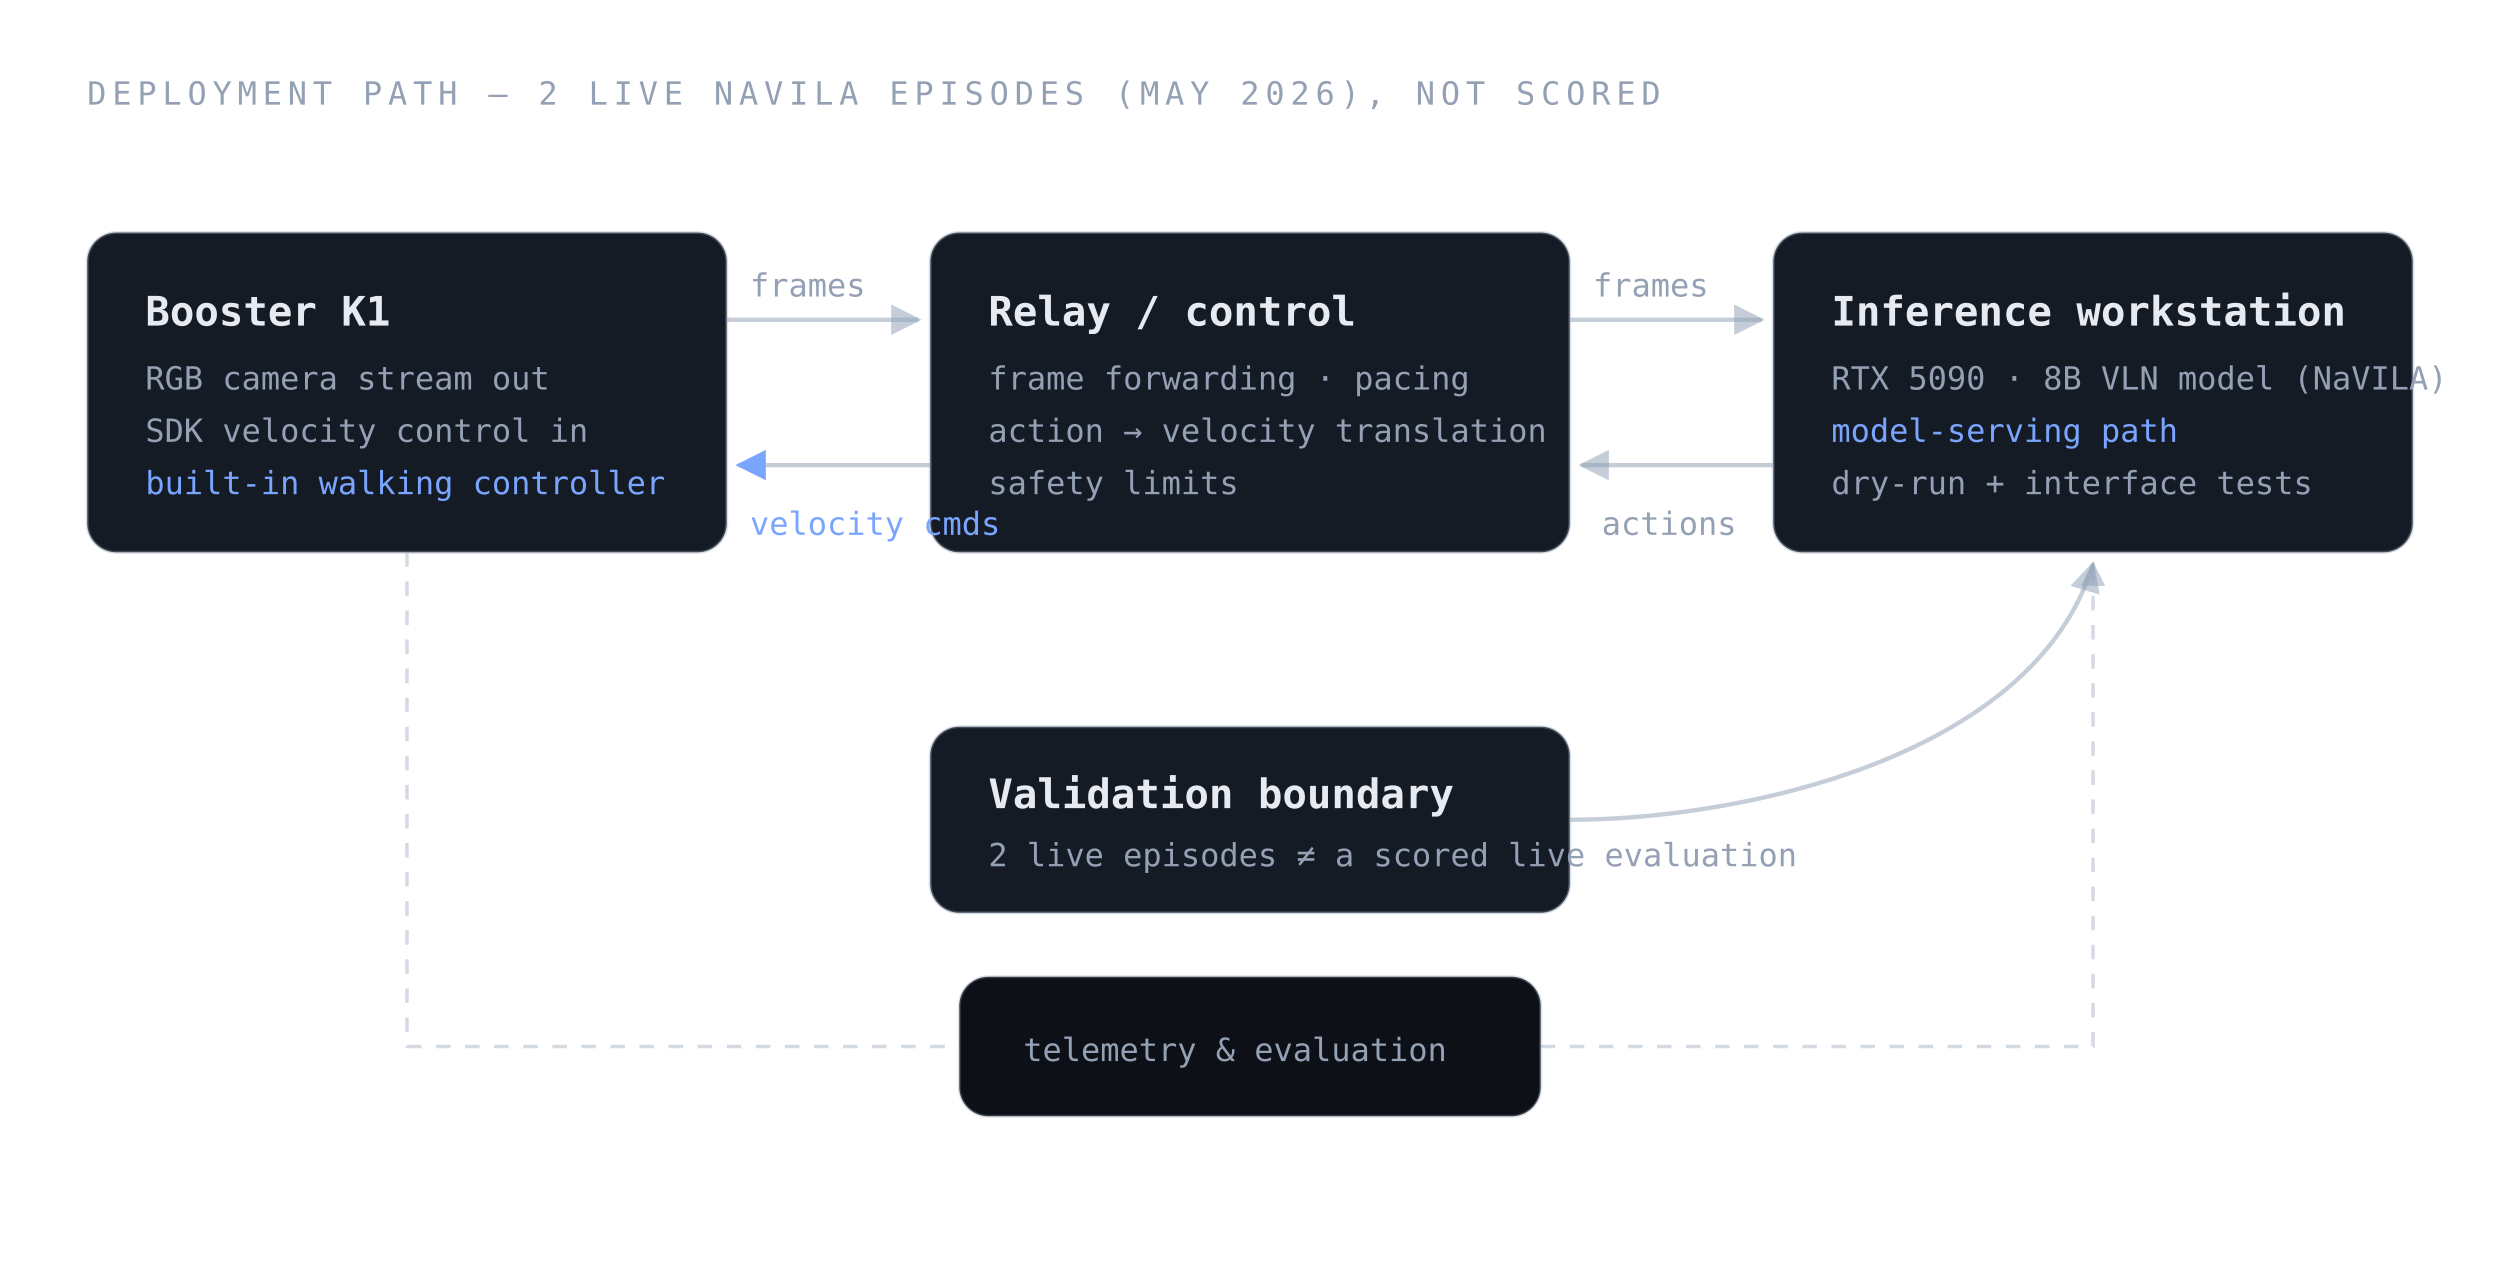
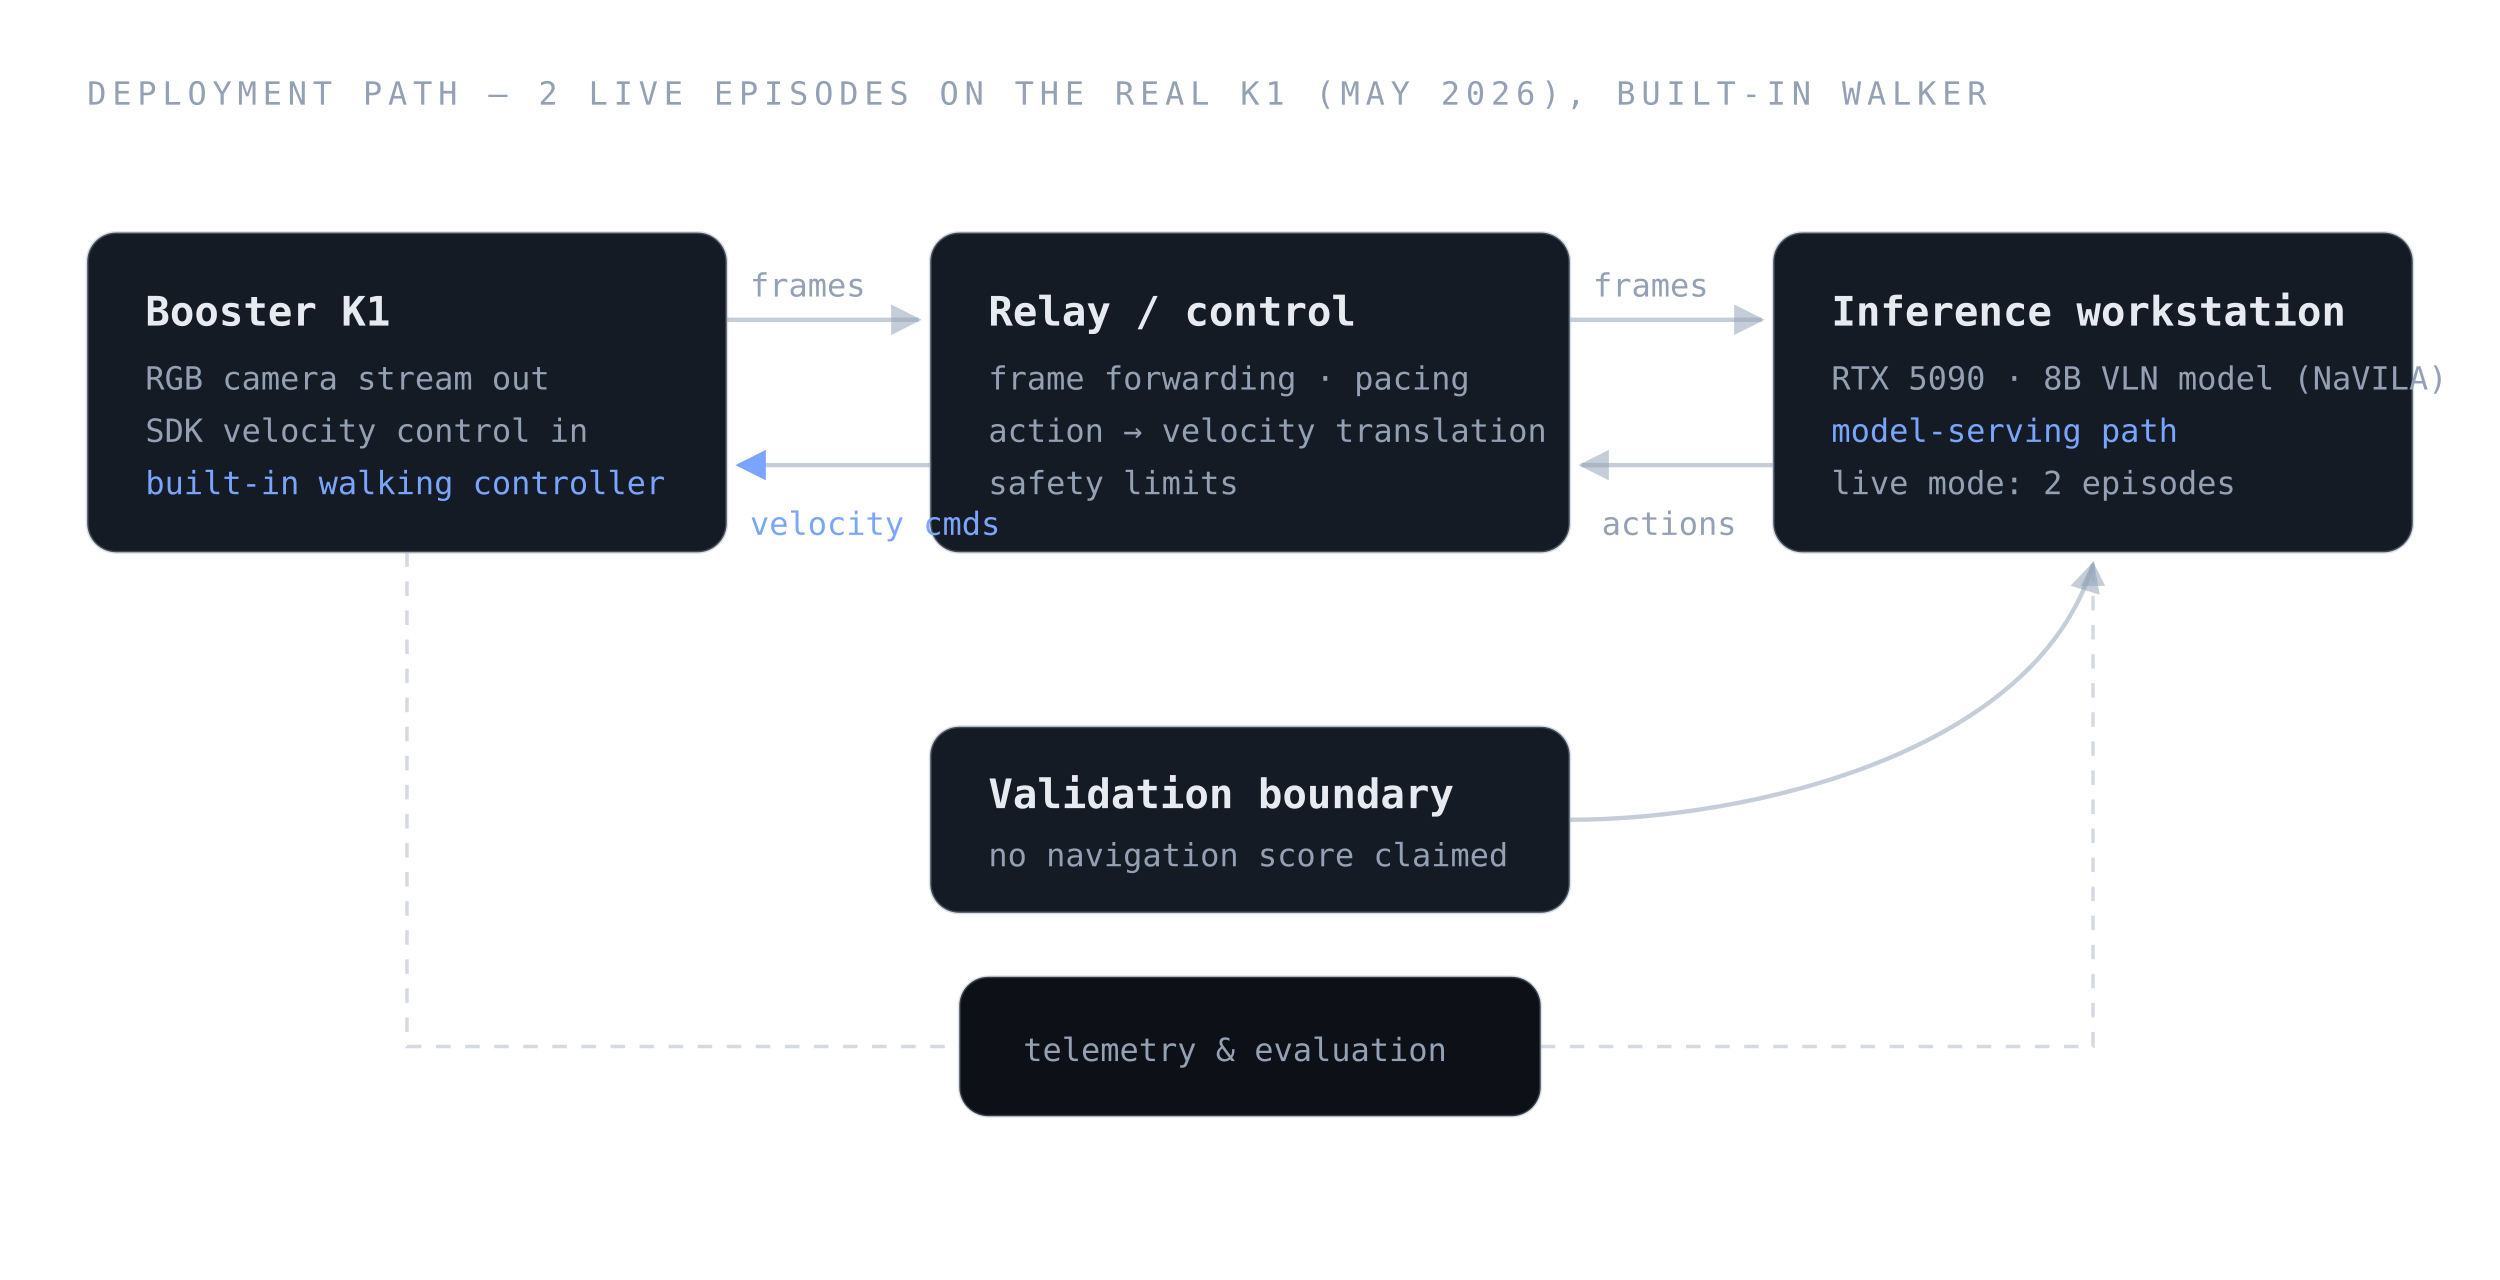
<svg xmlns="http://www.w3.org/2000/svg" viewBox="0 0 860 440" font-family="ui-monospace, 'JetBrains Mono', SFMono-Regular, Menlo, monospace" role="img" aria-label="Three-machine deployment topology for vision-language navigation on the Booster K1">
  <defs>
    <marker id="a" viewBox="0 0 10 10" refX="9" refY="5" markerWidth="7" markerHeight="7" orient="auto-start-reverse">
      <path d="M0 0 L10 5 L0 10 z" fill="rgba(148,163,184,0.55)" />
    </marker>
    <marker id="acc" viewBox="0 0 10 10" refX="9" refY="5" markerWidth="7" markerHeight="7" orient="auto-start-reverse">
      <path d="M0 0 L10 5 L0 10 z" fill="#7aa5ff" />
    </marker>
  </defs>
  <style>
    .box{fill:#151b25;stroke:rgba(148,163,184,0.35);rx:10}
    .t{fill:#e7eaf0;font-size:14px;font-weight:600}
    .s{fill:#94a0b4;font-size:11px}
    .lbl{fill:#7aa5ff;font-size:11px}
    .flow{stroke:rgba(148,163,184,0.55);stroke-width:1.5;fill:none}
    .dash{stroke:rgba(148,163,184,0.4);stroke-width:1.2;fill:none;stroke-dasharray:5 5}
  </style>
-   <text x="30" y="36" class="s" letter-spacing="2">DEPLOYMENT PATH — 2 LIVE NAVILA EPISODES (MAY 2026), NOT SCORED</text>
+   <text x="30" y="36" class="s" letter-spacing="2">DEPLOYMENT PATH — 2 LIVE EPISODES ON THE REAL K1 (MAY 2026), BUILT-IN WALKER</text>
  <rect x="30" y="80" width="220" height="110" rx="10" class="box" />
  <text x="50" y="112" class="t">Booster K1</text>
  <text x="50" y="134" class="s">RGB camera stream out</text>
  <text x="50" y="152" class="s">SDK velocity control in</text>
  <text x="50" y="170" class="lbl">built-in walking controller</text>
  <rect x="320" y="80" width="220" height="110" rx="10" class="box" />
  <text x="340" y="112" class="t">Relay / control</text>
  <text x="340" y="134" class="s">frame forwarding · pacing</text>
  <text x="340" y="152" class="s">action → velocity translation</text>
  <text x="340" y="170" class="s">safety limits</text>
  <rect x="610" y="80" width="220" height="110" rx="10" class="box" />
  <text x="630" y="112" class="t">Inference workstation</text>
  <text x="630" y="134" class="s">RTX 5090 · 8B VLN model (NaVILA)</text>
  <text x="630" y="152" class="lbl">model-serving path</text>
-   <text x="630" y="170" class="s">dry-run + interface tests</text>
+   <text x="630" y="170" class="s">live mode: 2 episodes</text>
  <path d="M250 110 H316" class="flow" marker-end="url(#a)" />
  <text x="258" y="102" class="s">frames</text>
  <path d="M540 110 H606" class="flow" marker-end="url(#a)" />
  <text x="548" y="102" class="s">frames</text>
  <path d="M610 160 H544" class="flow" marker-end="url(#a)" />
  <text x="551" y="184" class="s">actions</text>
  <path d="M320 160 H254" class="flow" marker-end="url(#acc)" />
  <text x="258" y="184" class="lbl">velocity cmds</text>
  <rect x="320" y="250" width="220" height="64" rx="10" class="box" stroke-dasharray="0" />
  <text x="340" y="278" class="t" font-size="13">Validation boundary</text>
-   <text x="340" y="298" class="s">2 live episodes ≠ a scored live evaluation</text>
+   <text x="340" y="298" class="s">no navigation score claimed</text>
  <path d="M540 282 C 600 282 700 260 720 194" class="flow" marker-end="url(#a)" />
  <path d="M140 190 V 360 H 720 V 194" class="dash" marker-end="url(#a)" />
  <rect x="330" y="336" width="200" height="48" rx="10" fill="#0d1117" stroke="rgba(148,163,184,0.3)" />
  <text x="352" y="365" class="s">telemetry &amp; evaluation</text>
</svg>
